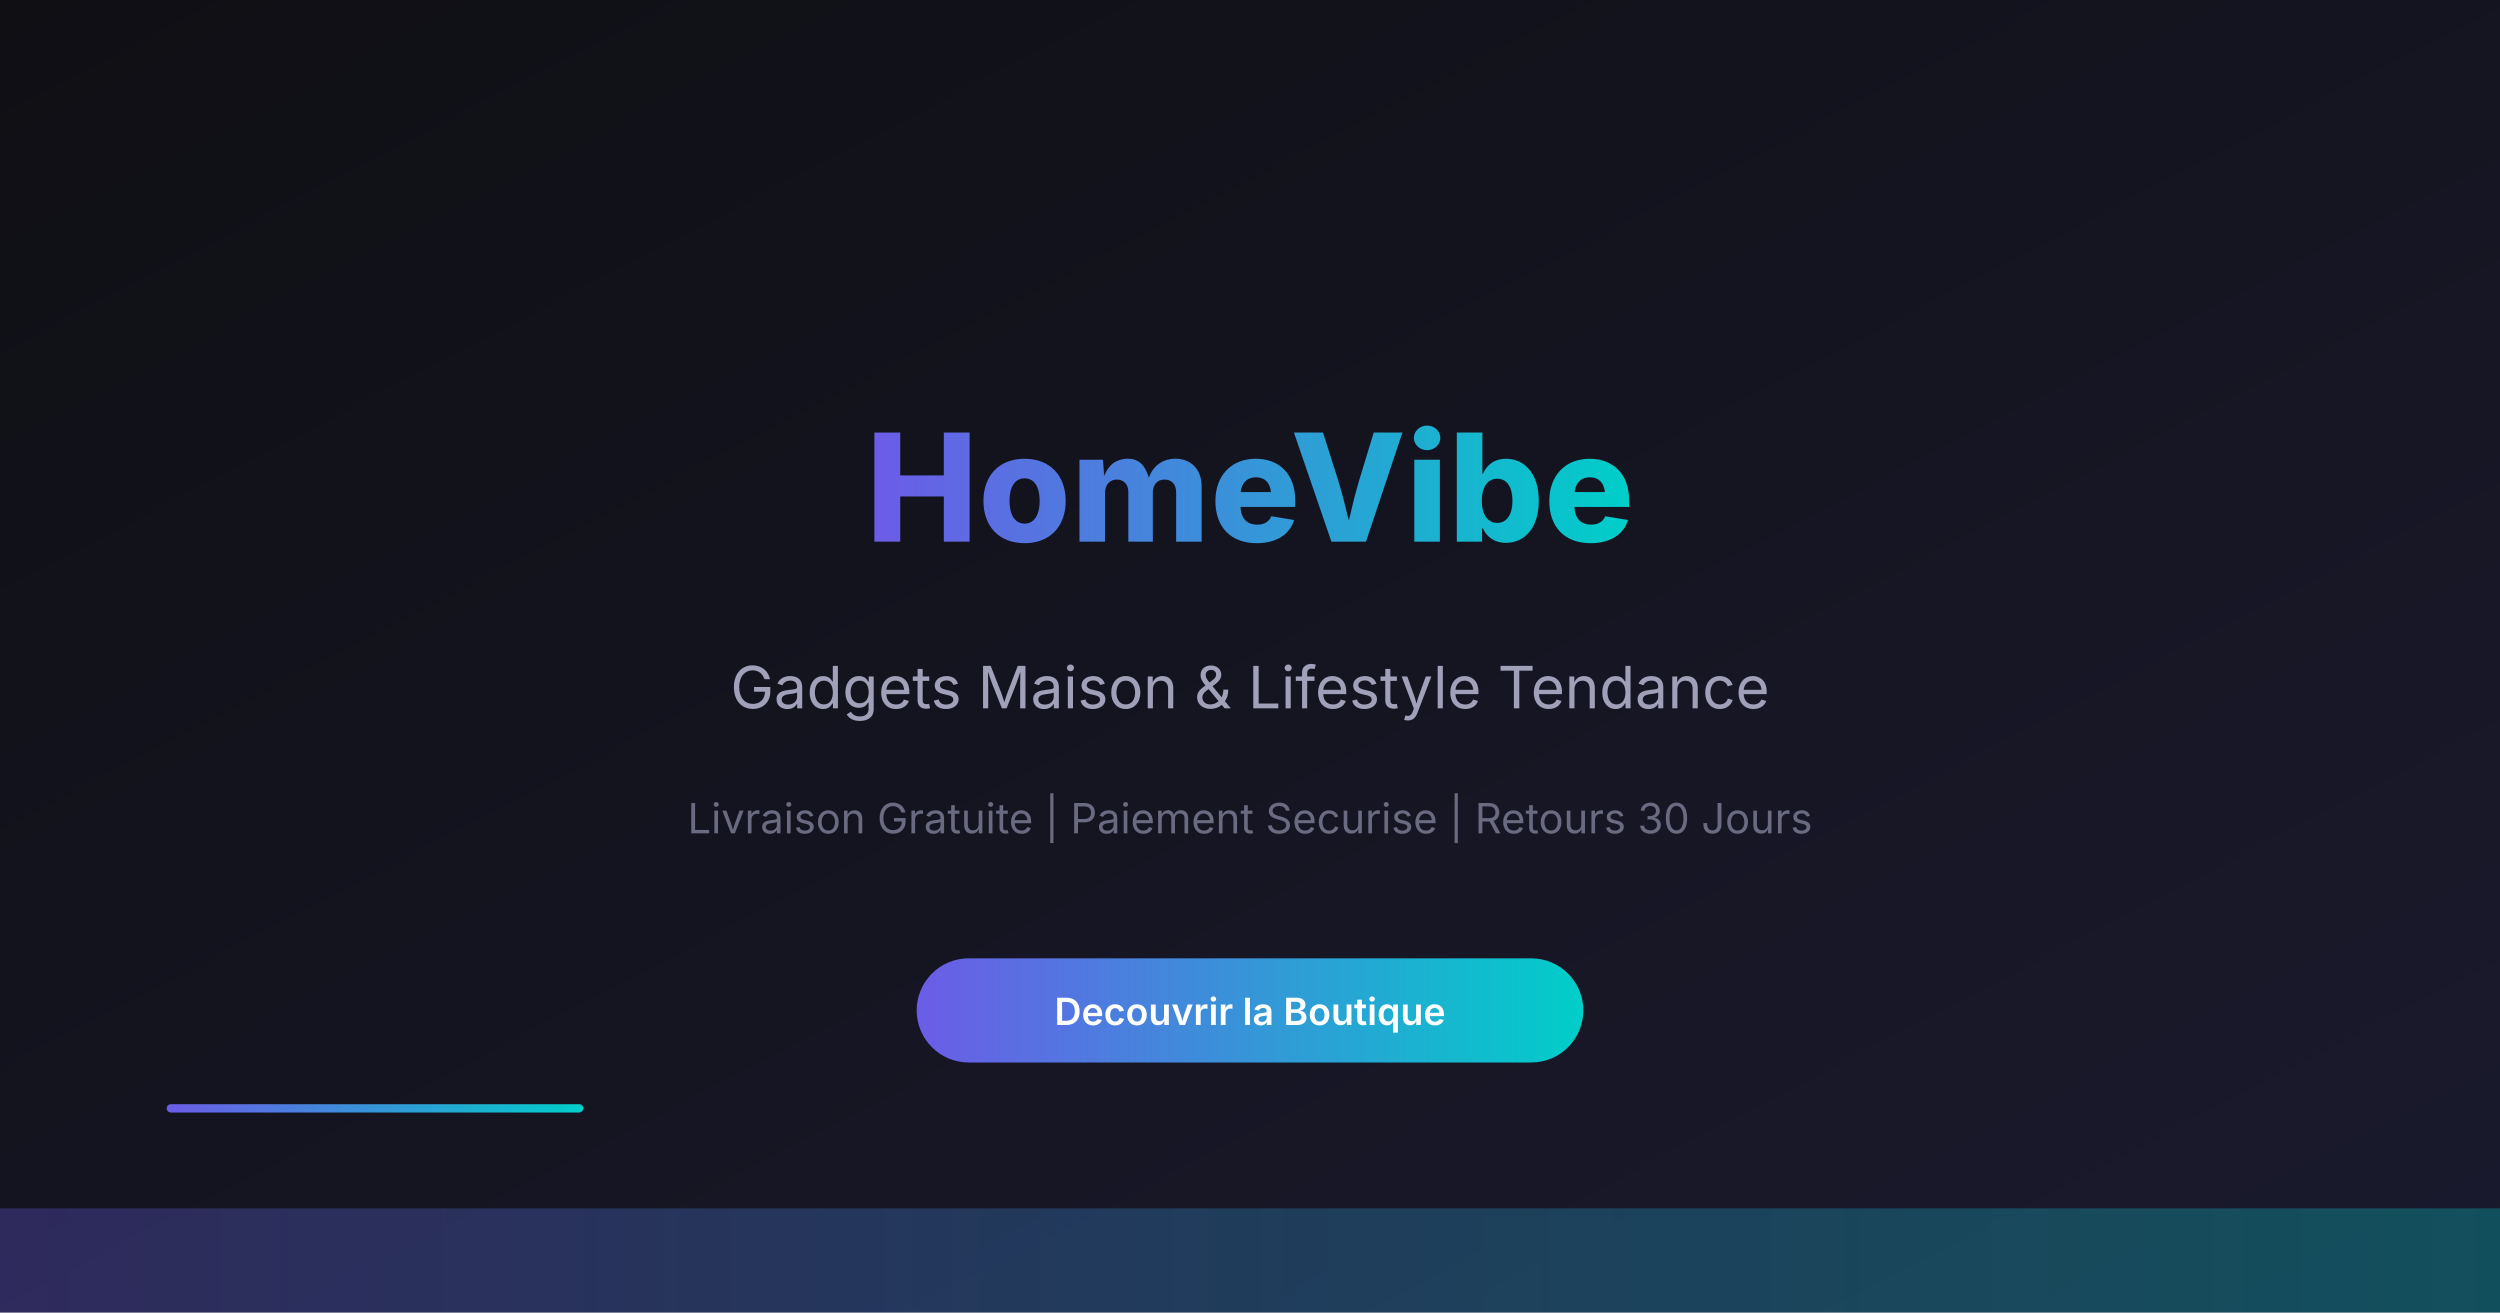
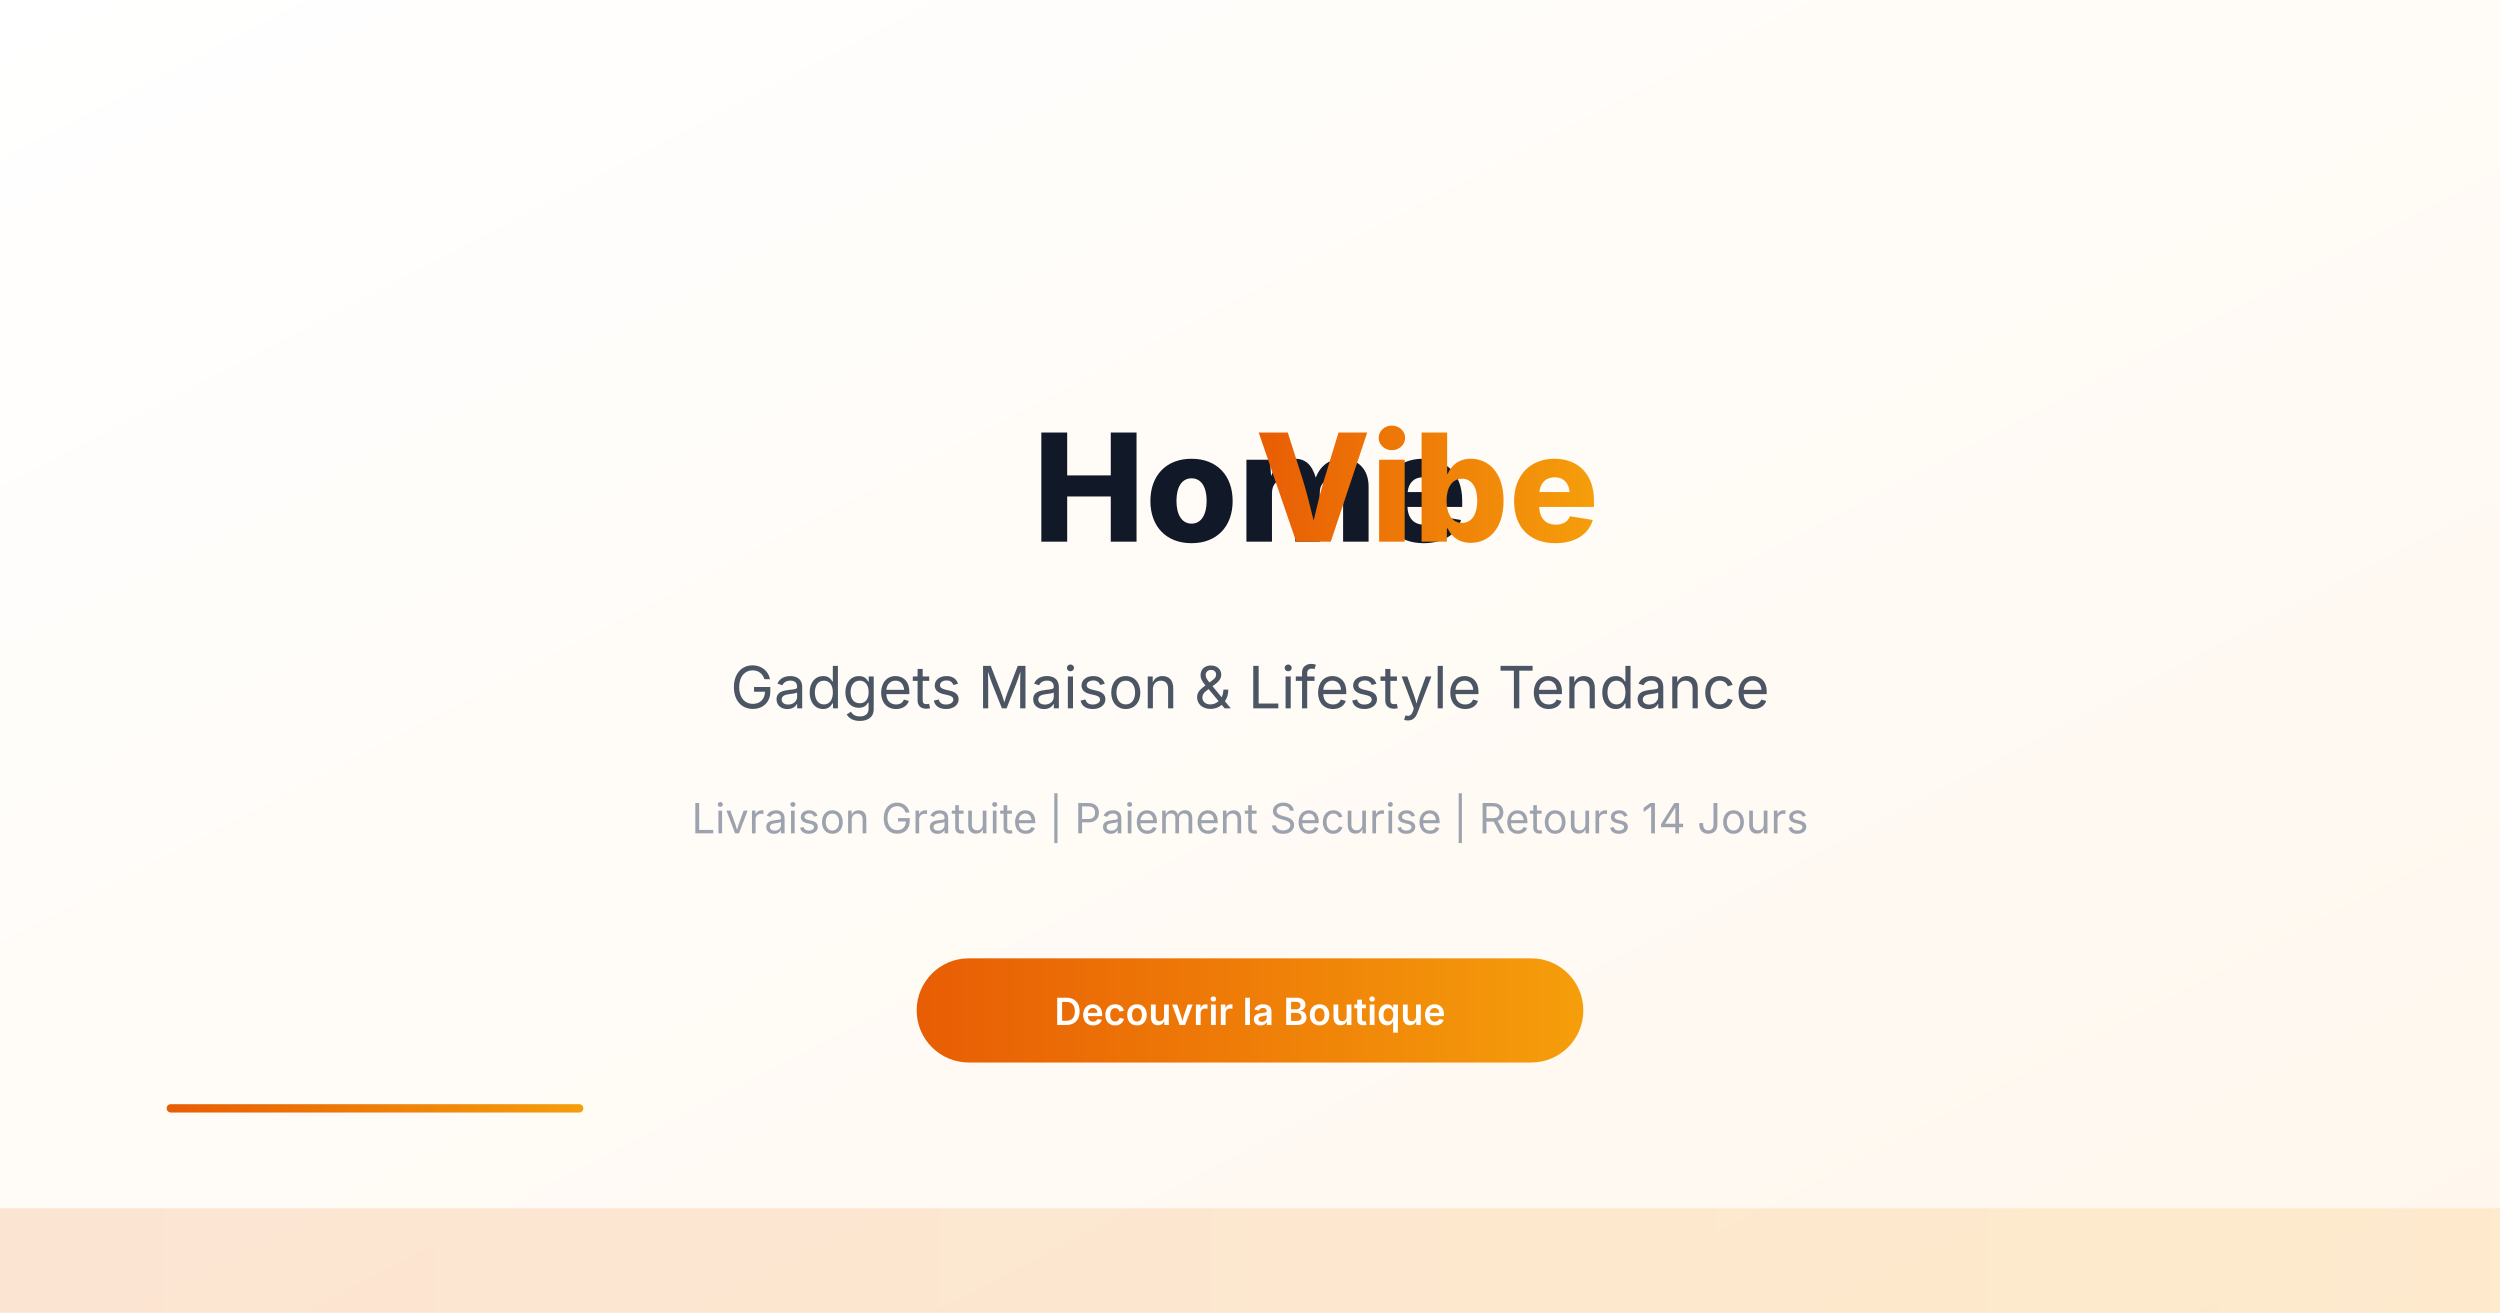
<svg xmlns="http://www.w3.org/2000/svg" width="1200" height="630" viewBox="0 0 1200 630">
  <defs>
    <linearGradient id="bg" x1="0%" y1="0%" x2="100%" y2="100%">
-       <stop offset="0%" style="stop-color:#0f0f14" />
-       <stop offset="100%" style="stop-color:#1a1a2e" />
+       <stop offset="0%" style="stop-color:#FFFFFF" />
+       <stop offset="100%" style="stop-color:#FFF7ED" />
    </linearGradient>
    <linearGradient id="accent" x1="0%" y1="0%" x2="100%" y2="0%">
-       <stop offset="0%" style="stop-color:#6C5CE7" />
-       <stop offset="100%" style="stop-color:#00CEC9" />
+       <stop offset="0%" style="stop-color:#E85D04" />
+       <stop offset="100%" style="stop-color:#F59E0B" />
    </linearGradient>
  </defs>
  <rect width="1200" height="630" fill="url(#bg)" />
-   <rect x="0" y="580" width="1200" height="50" fill="url(#accent)" opacity="0.3" />
+   <rect x="0" y="580" width="1200" height="50" fill="url(#accent)" opacity="0.15" />
  <rect x="80" y="530" width="200" height="4" rx="2" fill="url(#accent)" />
-   <text x="600" y="260" text-anchor="middle" font-family="system-ui,-apple-system,sans-serif" font-size="72" font-weight="800" fill="url(#accent)">HomeVibe</text>
-   <text x="600" y="340" text-anchor="middle" font-family="system-ui,-apple-system,sans-serif" font-size="28" fill="#a0a0b8">Gadgets Maison &amp; Lifestyle Tendance</text>
-   <text x="600" y="400" text-anchor="middle" font-family="system-ui,-apple-system,sans-serif" font-size="20" fill="#6a6a80">Livraison Gratuite | Paiement Securise | Retours 30 Jours</text>
+   <text x="600" y="260" text-anchor="middle" font-family="system-ui,-apple-system,sans-serif" font-size="72" font-weight="800" fill="#111827">Home</text>
+   <text x="600" y="260" text-anchor="middle" font-family="system-ui,-apple-system,sans-serif" font-size="72" font-weight="800" fill="url(#accent)" dx="85">Vibe</text>
+   <text x="600" y="340" text-anchor="middle" font-family="system-ui,-apple-system,sans-serif" font-size="28" fill="#4B5563">Gadgets Maison &amp; Lifestyle Tendance</text>
+   <text x="600" y="400" text-anchor="middle" font-family="system-ui,-apple-system,sans-serif" font-size="20" fill="#9CA3AF">Livraison Gratuite | Paiement Securise | Retours 14 Jours</text>
  <rect x="440" y="460" width="320" height="50" rx="25" fill="url(#accent)" />
  <text x="600" y="492" text-anchor="middle" font-family="system-ui,-apple-system,sans-serif" font-size="18" font-weight="600" fill="white">Decouvrir la Boutique</text>
</svg>
